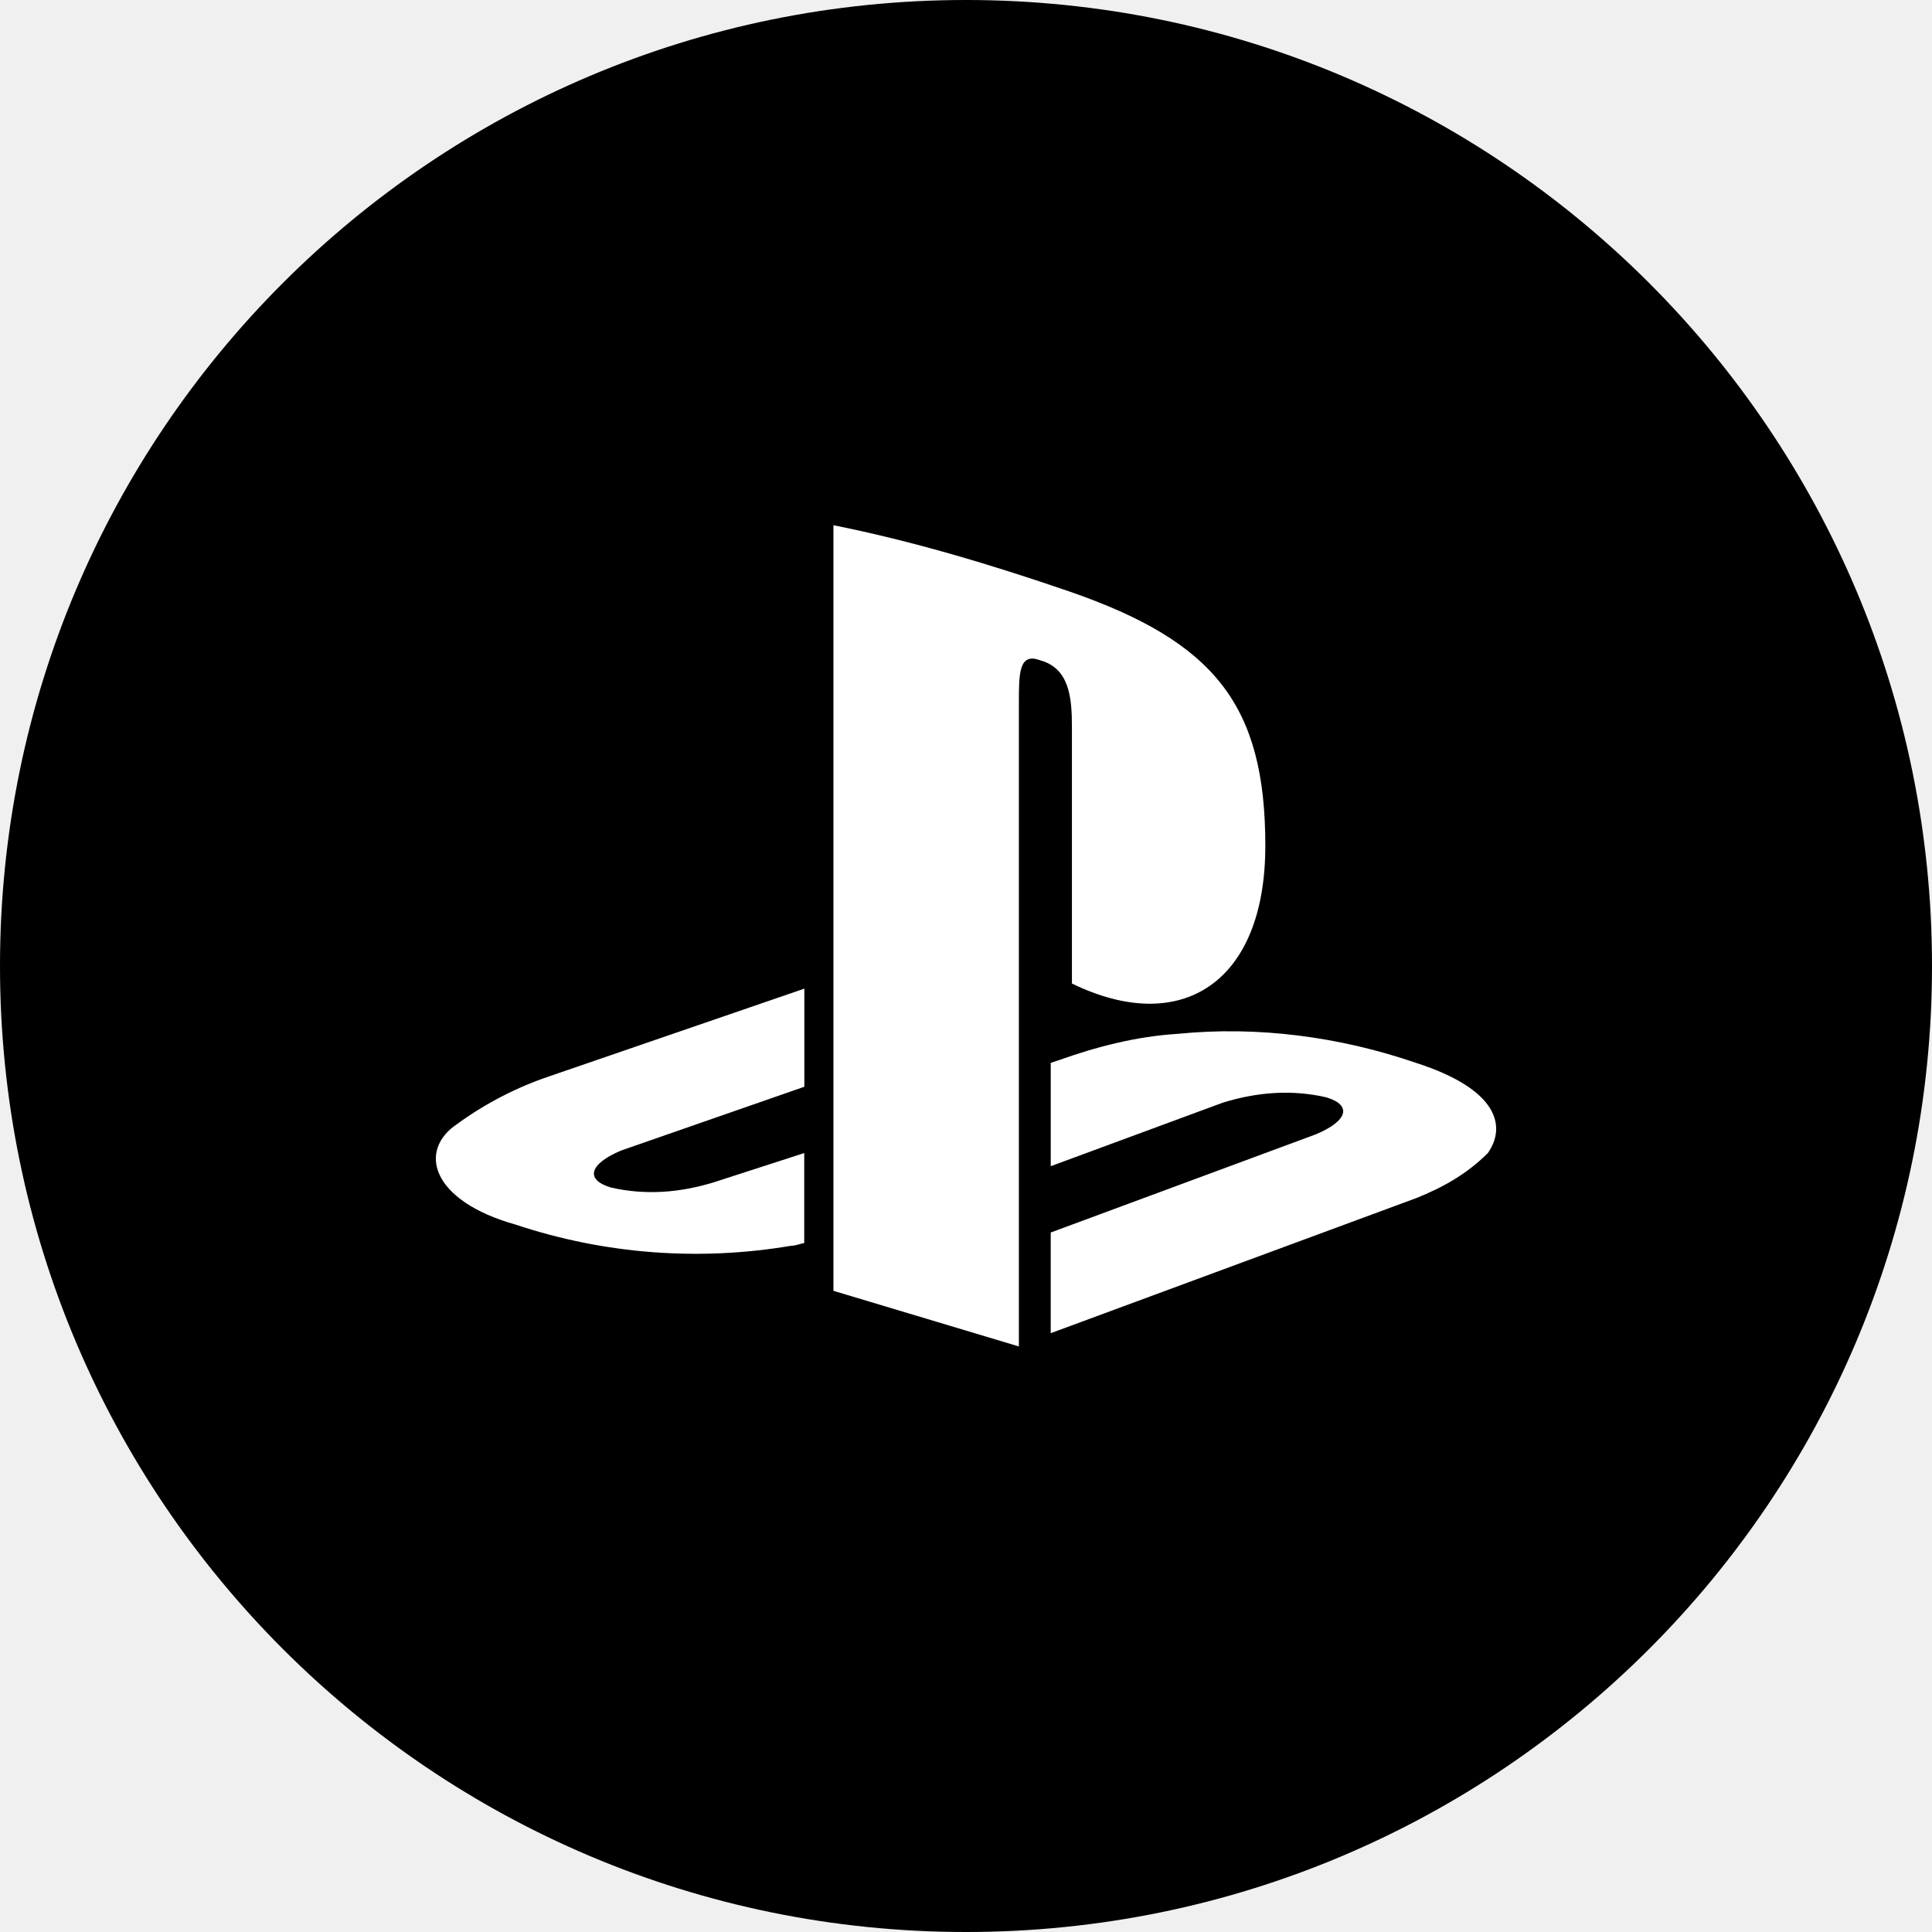
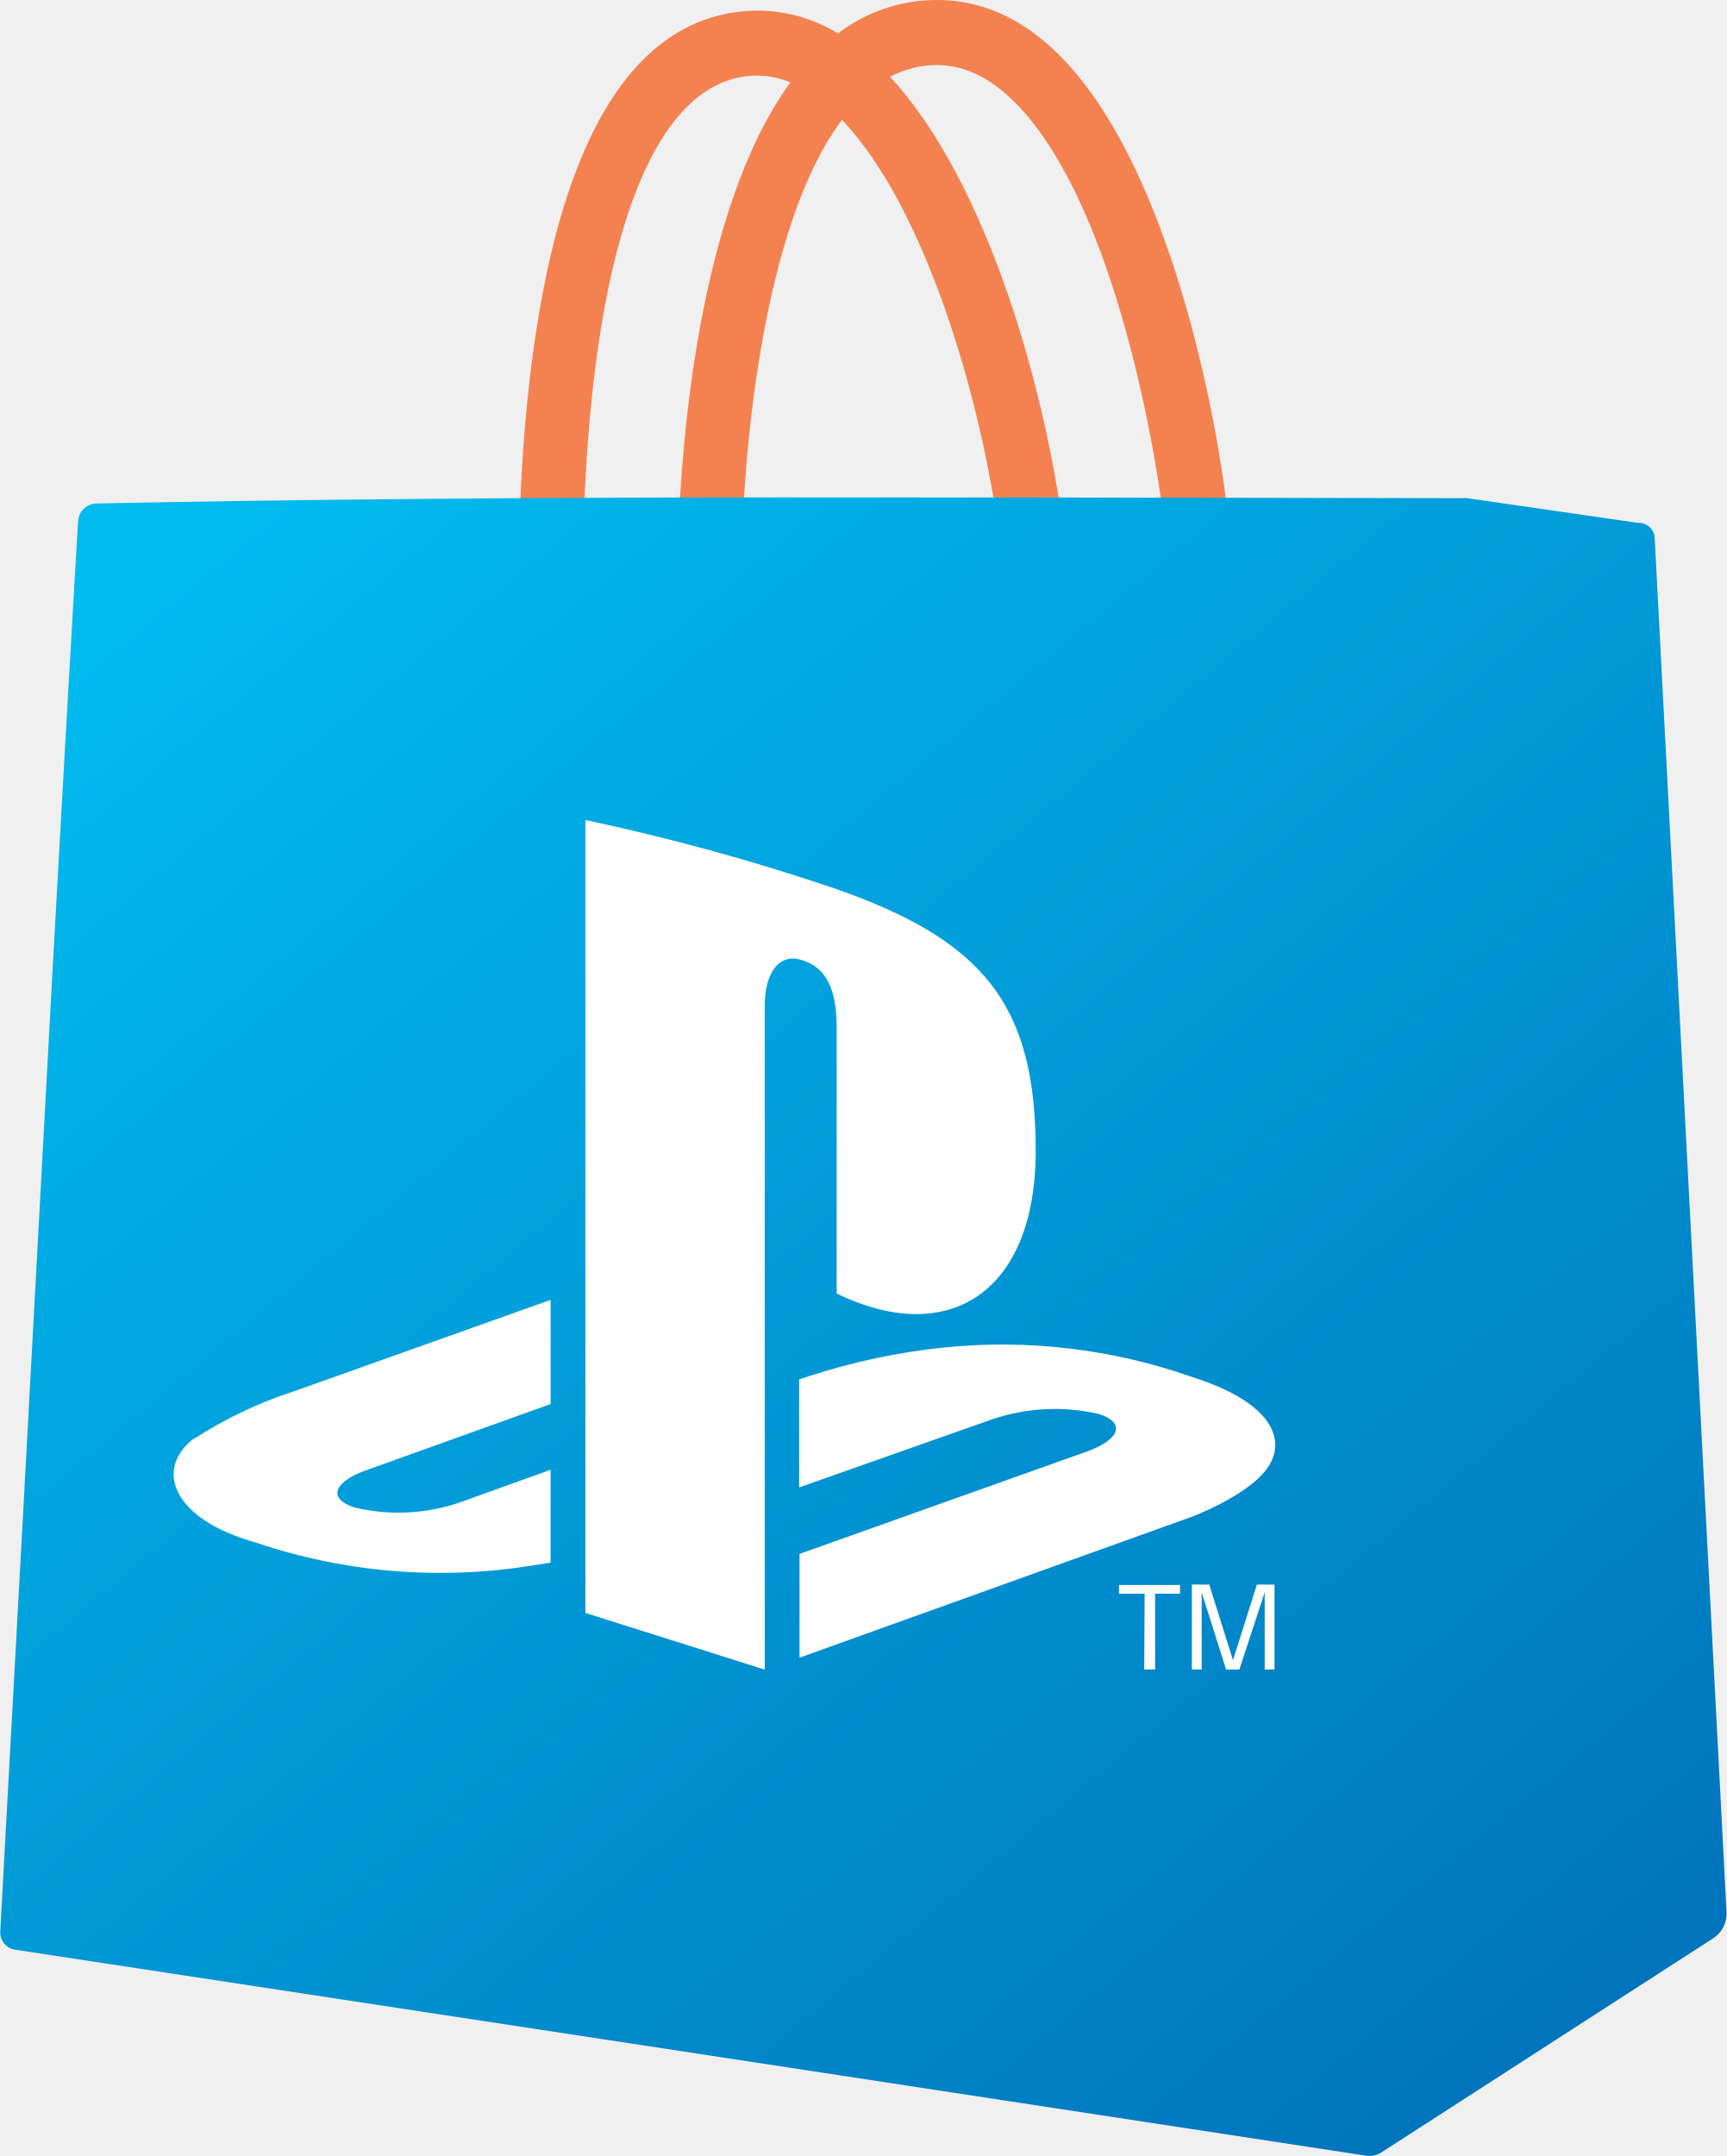
- <svg xmlns="http://www.w3.org/2000/svg" width="800px" height="800px" viewBox="0 0 1024 1024">
-   <circle cx="512" cy="512" r="512" style="fill:#000000" />
-   <path d="M242.37 595.7c-21.06 14-14 40.72 30.89 53.36a302.24 302.24 0 0 0 146 11.23c2.81 0 5.62-1.4 7-1.4v-47.75l-47.74 15.45c-18.25 5.62-36.51 7-54.76 2.81-14-4.21-11.23-12.64 5.62-19.66L426.32 576v-52l-134.8 46.34a181.6 181.6 0 0 0-49.15 25.36zm325.77-210.63v136.21c57.57 28.08 102.51 0 102.51-73 0-74.42-26.68-108.12-103.91-134.8-40.72-14-82.85-26.68-125-35.1v405.78l98.29 29.49V372.43c0-15.45 0-26.68 11.23-22.47 15.48 4.22 16.88 19.66 16.88 35.11zM750.69 563.4c-40.72-14-84.25-19.66-126.38-15.45-22.47 1.4-43.53 7-63.19 14l-4.21 1.4v54.76l91.27-33.7c18.25-5.62 36.51-7 54.76-2.81 14 4.21 11.23 12.64-5.62 19.66l-140.42 52v53.36L750.69 635c14-5.62 26.68-12.64 37.91-23.87 9.83-14.03 5.62-33.69-37.91-47.73z" style="fill:#fff" />
+ <svg xmlns="http://www.w3.org/2000/svg" id="Layer_1" data-name="Layer 1" width="130.12" height="162.46" viewBox="0 0 130.12 162.46">
+   <defs>
+     <linearGradient id="linear-gradient" x1="-121.04" y1="890.96" x2="-119.69" y2="889.42" gradientTransform="matrix(76.89, 0, 0, -73.85, 9638, 66141.62)" gradientUnits="userSpaceOnUse">
+       <stop offset="0" stop-color="#01bbef" />
+       <stop offset="1" stop-color="#0074bc" />
+     </linearGradient>
+   </defs>
+   <path d="M375.31,308.5a6.51,6.51,0,0,1,3.2.48c-7,9.6-8.25,27.63-8.46,34.47h4.82c.27-8.92,2-24.31,7.53-31.65,6.4,6.72,10.59,21.44,11.89,31.65h4.88c-1.31-11.09-5.81-27-13.15-34.89a7.59,7.59,0,0,1,3.49-.89c2.25,0,4.34,1.07,6.4,3.31,7.1,7.78,10.23,25.78,10.92,32.47h4.83c-.59-7.47-3.76-24.54-10.62-33.87-3.34-4.55-7.21-6.83-11.52-6.81a12.21,12.21,0,0,0-7.42,2.52,11.64,11.64,0,0,0-7.25-1.66c-12.81,1.31-16.33,21.43-16.8,39.83h4.84C363.41,321.93,367.87,309.26,375.31,308.5Z" transform="translate(-318.94 -302.77)" style="fill:#f48250" />
+   <path d="M443.65,343.24a1.2,1.2,0,0,0-1.26-1.07l-12.86-1.86a1.36,1.36,0,0,0-.36,0c-5,0-23.11-.06-51.4-.06s-46.56.35-51.5.46a1.42,1.42,0,0,0-1.44,1.27c-.29,4.9-1.42,24.11-3,53.63-1.68,31.22-2.64,48.26-2.87,52.77a1.31,1.31,0,0,0,1.16,1.31l51.22,7.8,50.59,7.72a1.62,1.62,0,0,0,1.14-.26h0l25-16.13a2.2,2.2,0,0,0,1-1.93Z" transform="translate(-318.94 -302.77)" style="fill:url(#linear-gradient)" />
+   <path d="M379.32,375.1c-1.69-.53-2.74,1.07-2.74,3.39v50.09l-13.52-4.27V364.56a165.12,165.12,0,0,1,18.62,5.1C393.12,373.6,397,378.5,397,389.48c0,10.76-6.63,14.83-15,10.76v-20C382,377.9,381.53,375.72,379.32,375.1Zm29.47,31.43a43.21,43.21,0,0,0-18.74-2.22A49.09,49.09,0,0,0,380,406.44l-.83.27v8.14l14.49-5.11a14.7,14.7,0,0,1,8.11-.42c2,.65,1.61,1.89-.84,2.8l-21.73,7.74v7.82l29.52-10.6s4-1.48,5.61-3.51S415.18,408.56,408.79,406.53Zm-75.18,4.59c-3,2.22-1.89,6.07,4.65,7.9a43.41,43.41,0,0,0,20.82,1.71l1.36-.21v-7l-6.7,2.41a14.25,14.25,0,0,1-8.09.43c-2-.65-1.61-1.9.85-2.79l13.94-5v-7.85l-19.38,6.9a31.84,31.84,0,0,0-7.45,3.54Zm71.57,17.45H406v-5.71h1.88v-.66h-4.6v.66h1.93Zm4.9-6.4h-1.31v6.4h.74v-5.81h0l1.84,5.81h1l1.91-5.81h0v5.81H415v-6.4h-1.33l-1.8,5.7h0Z" transform="translate(-318.94 -302.77)" style="fill:#fff" />
</svg>
